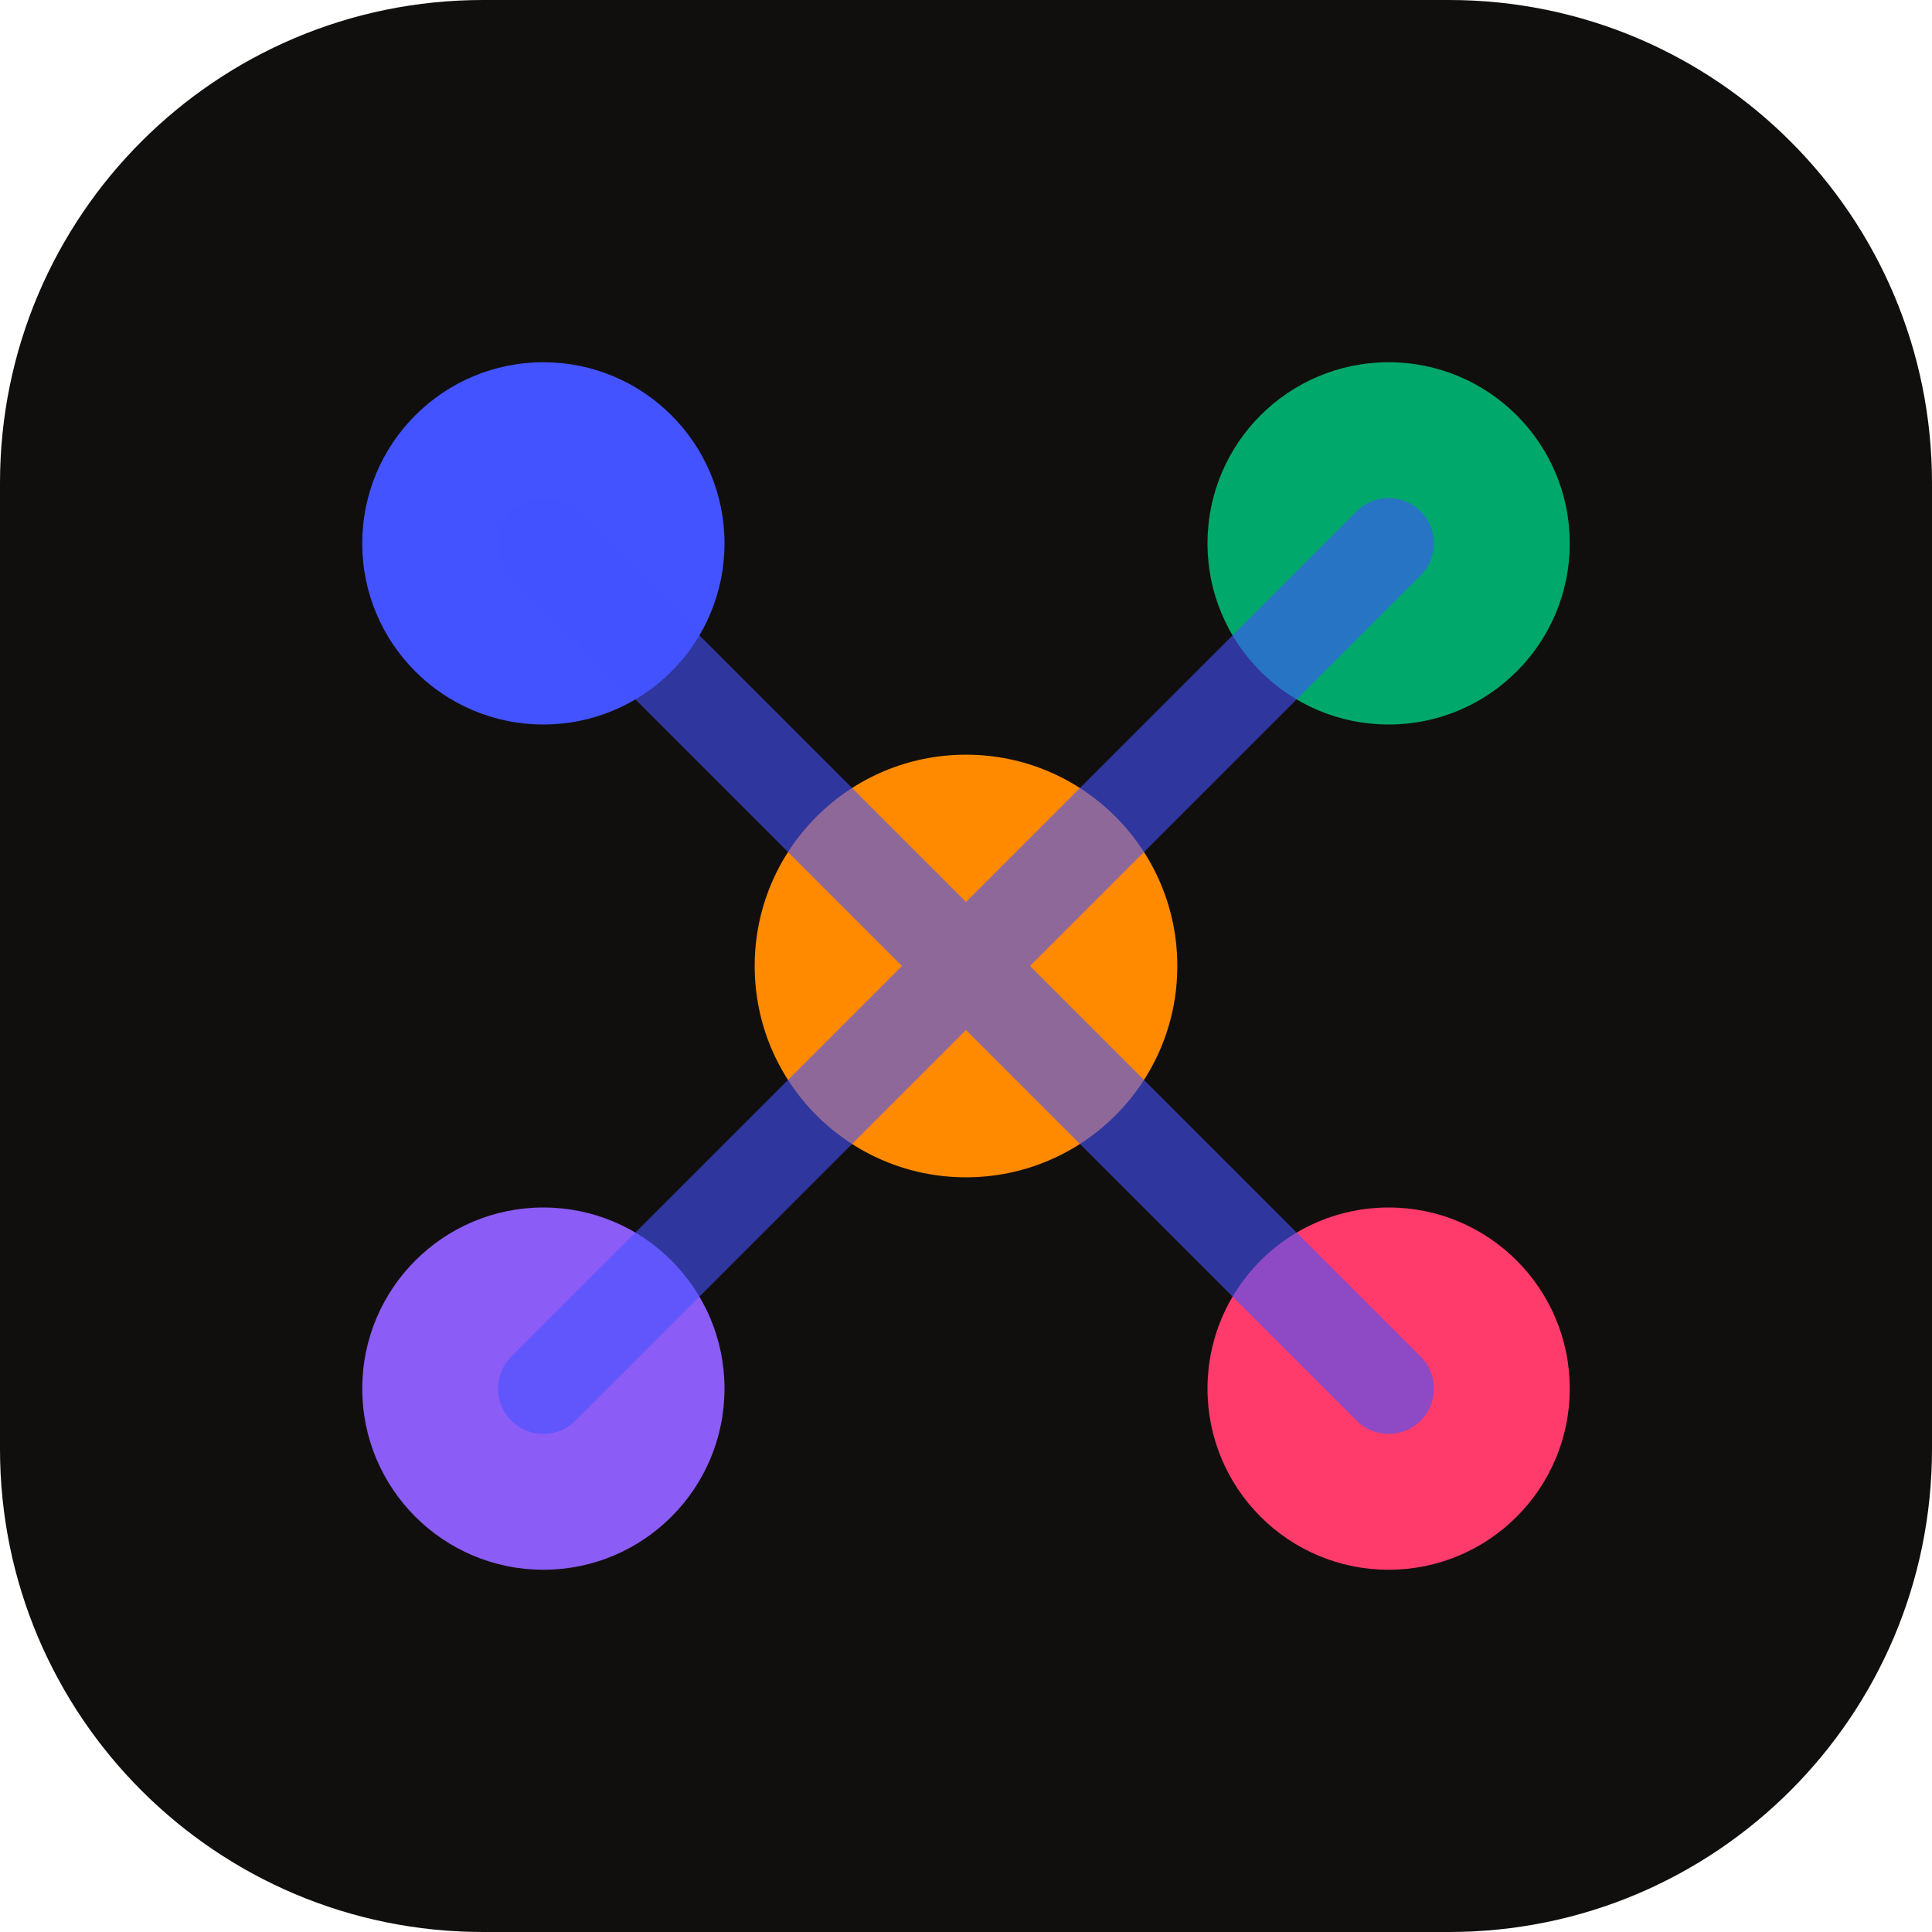
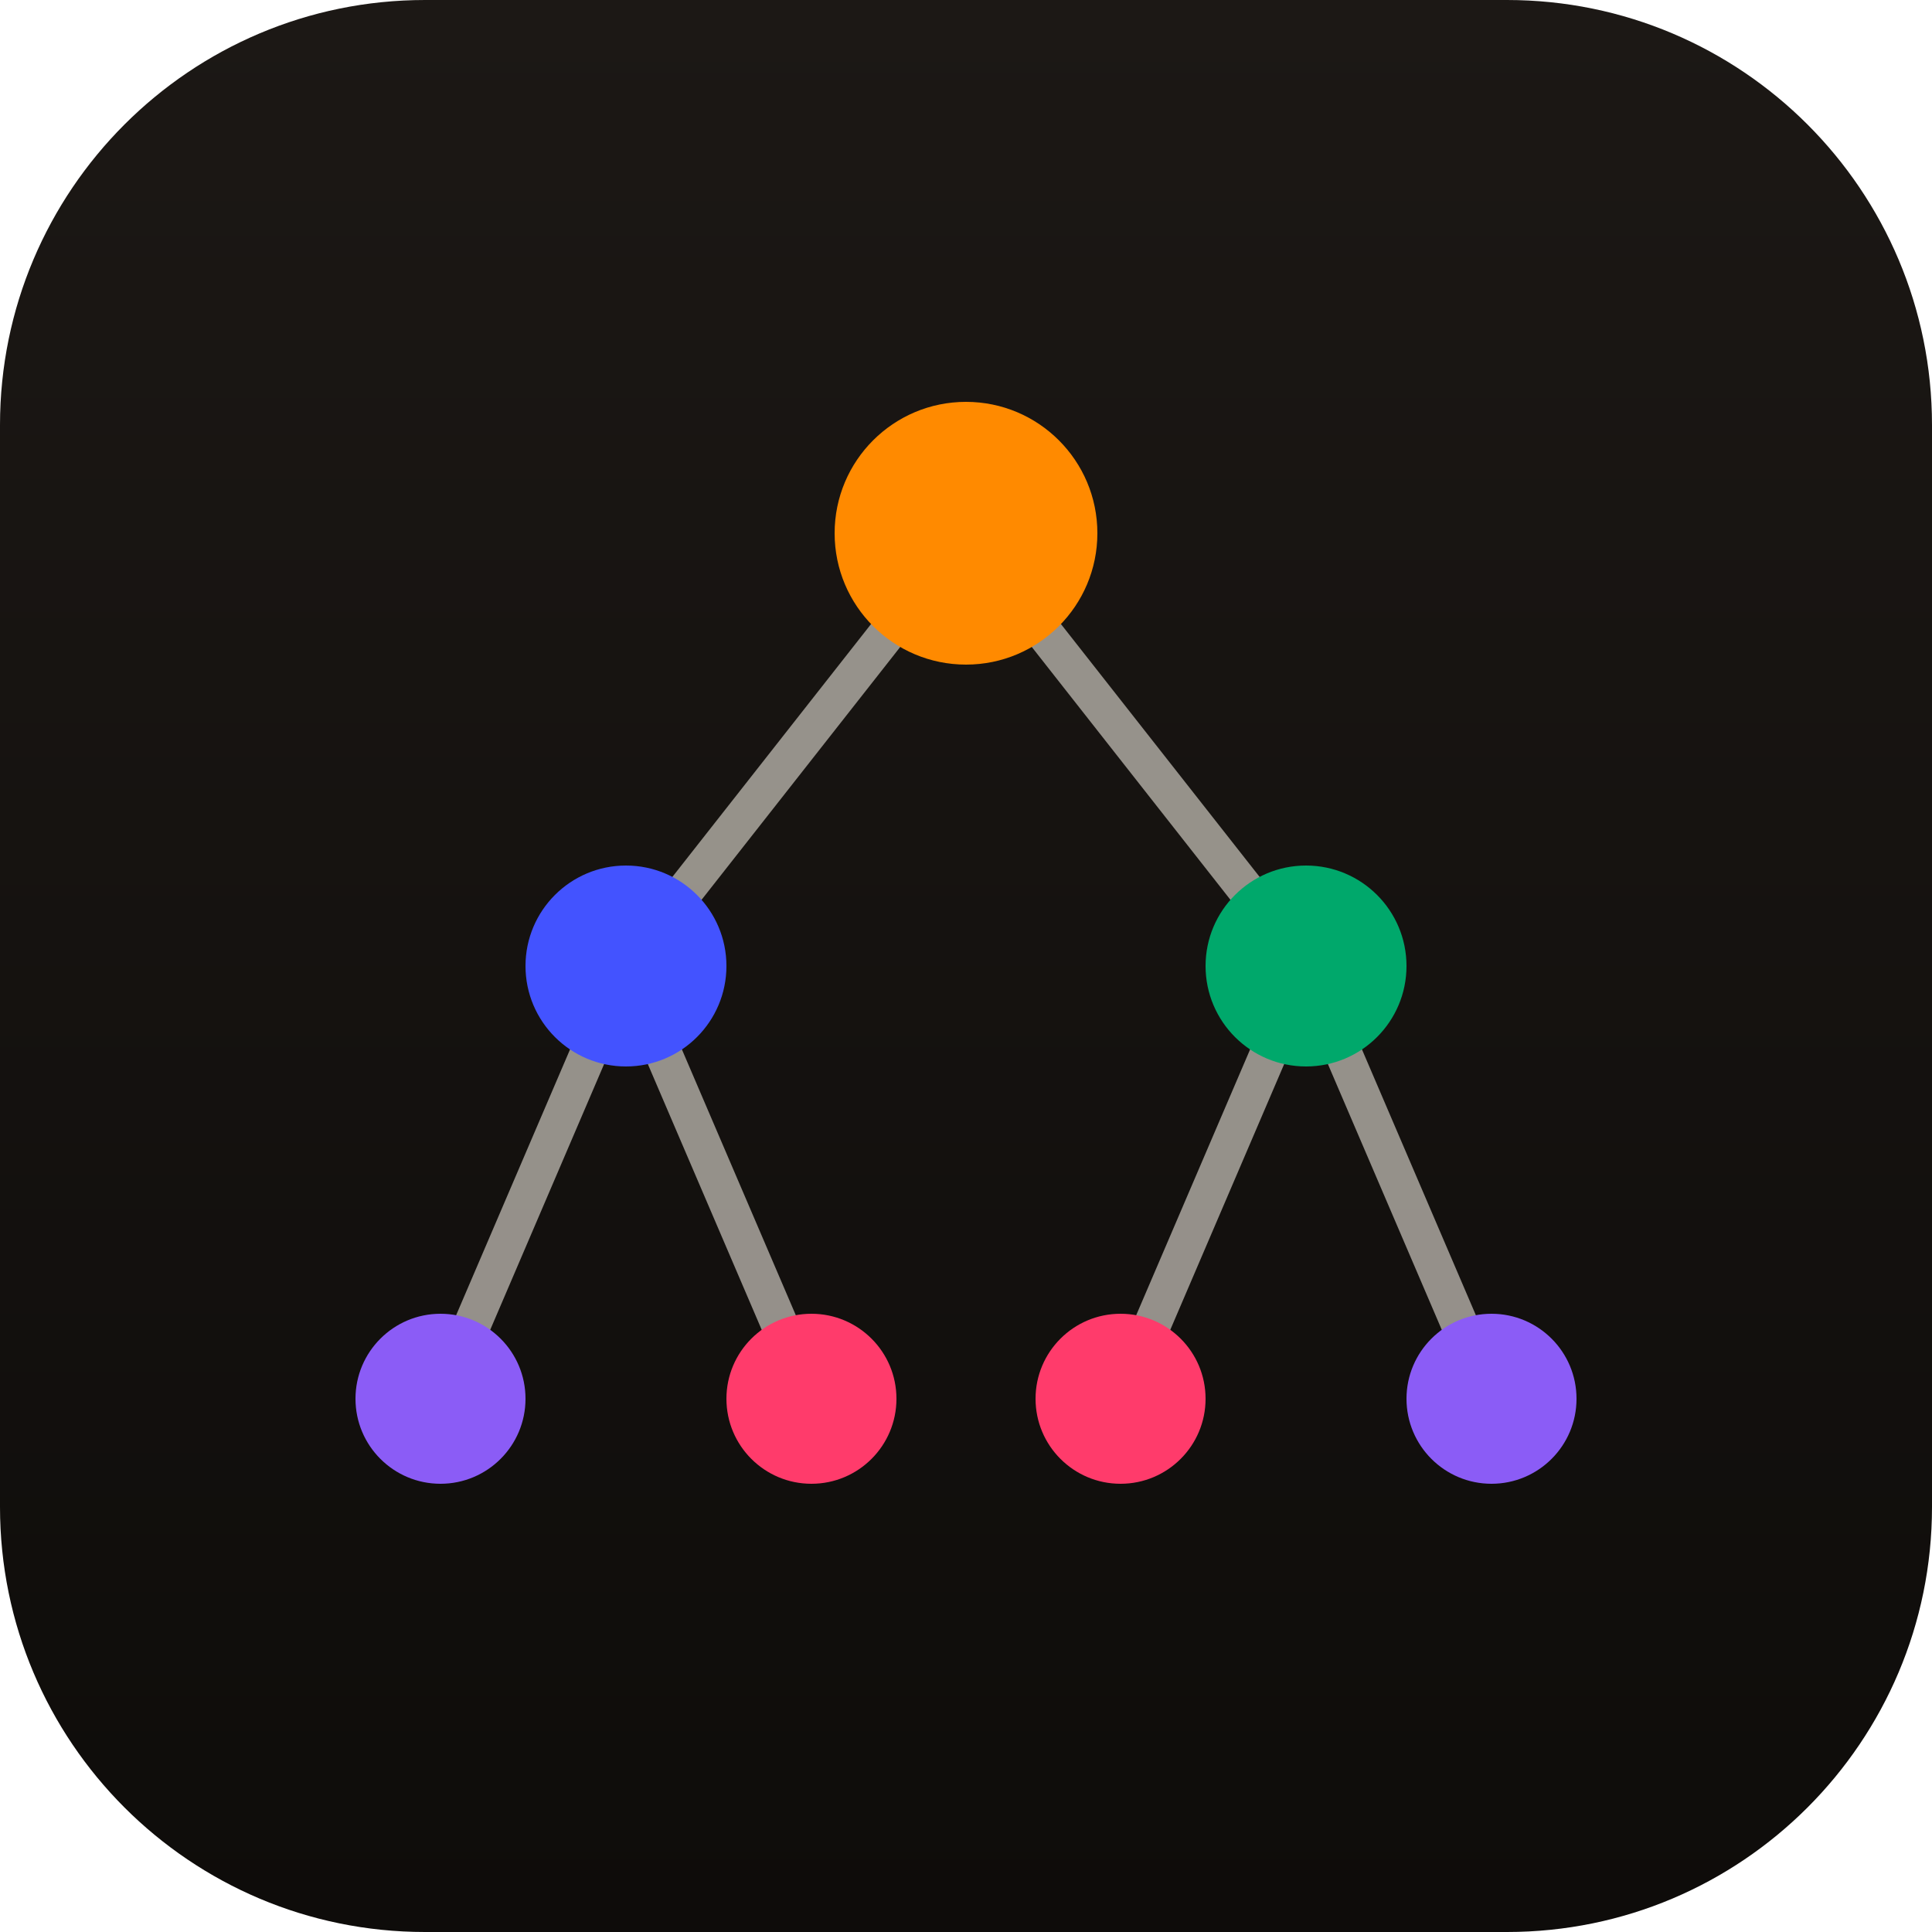
- <svg xmlns="http://www.w3.org/2000/svg" viewBox="0 0 32 32" fill="none">
-   <rect width="32" height="32" rx="8" fill="#110f0d" />
-   <circle cx="9" cy="9" r="3" fill="#4353ff" />
-   <circle cx="23" cy="9" r="3" fill="#00a86b" />
-   <circle cx="16" cy="16" r="3.5" fill="#ff8a00" />
-   <circle cx="9" cy="23" r="3" fill="#8b5cf6" />
-   <circle cx="23" cy="23" r="3" fill="#ff3b6b" />
-   <path d="M9 9L16 16M23 9L16 16M9 23L16 16M23 23L16 16" stroke="#4353ff" stroke-width="1.5" stroke-linecap="round" stroke-opacity="0.6" />
+ <svg xmlns="http://www.w3.org/2000/svg" viewBox="0 0 100 100" fill="none">
+   <defs>
+     <linearGradient id="bg" x1="0" y1="0" x2="0" y2="1">
+       <stop offset="0" stop-color="#1c1815" />
+       <stop offset="1" stop-color="#0e0c0a" />
+     </linearGradient>
+   </defs>
+   <rect width="100" height="100" rx="22" fill="url(#bg)" />
+   <g transform="translate(10 10) scale(0.8)">
+     <path d="M50 22L28 50M50 22L72 50M28 50L16 78M28 50L40 78M72 50L60 78M72 50L84 78" stroke="#ebe6dc" stroke-opacity="0.6" stroke-width="2.4" stroke-linecap="round" />
+     <circle cx="50" cy="22" r="8.5" fill="#ff8a00" />
+     <circle cx="28" cy="50" r="6.5" fill="#4353ff" />
+     <circle cx="72" cy="50" r="6.5" fill="#00a86b" />
+     <circle cx="16" cy="78" r="5.5" fill="#8b5cf6" />
+     <circle cx="40" cy="78" r="5.5" fill="#ff3b6b" />
+     <circle cx="60" cy="78" r="5.5" fill="#ff3b6b" />
+     <circle cx="84" cy="78" r="5.5" fill="#8b5cf6" />
+   </g>
</svg>
